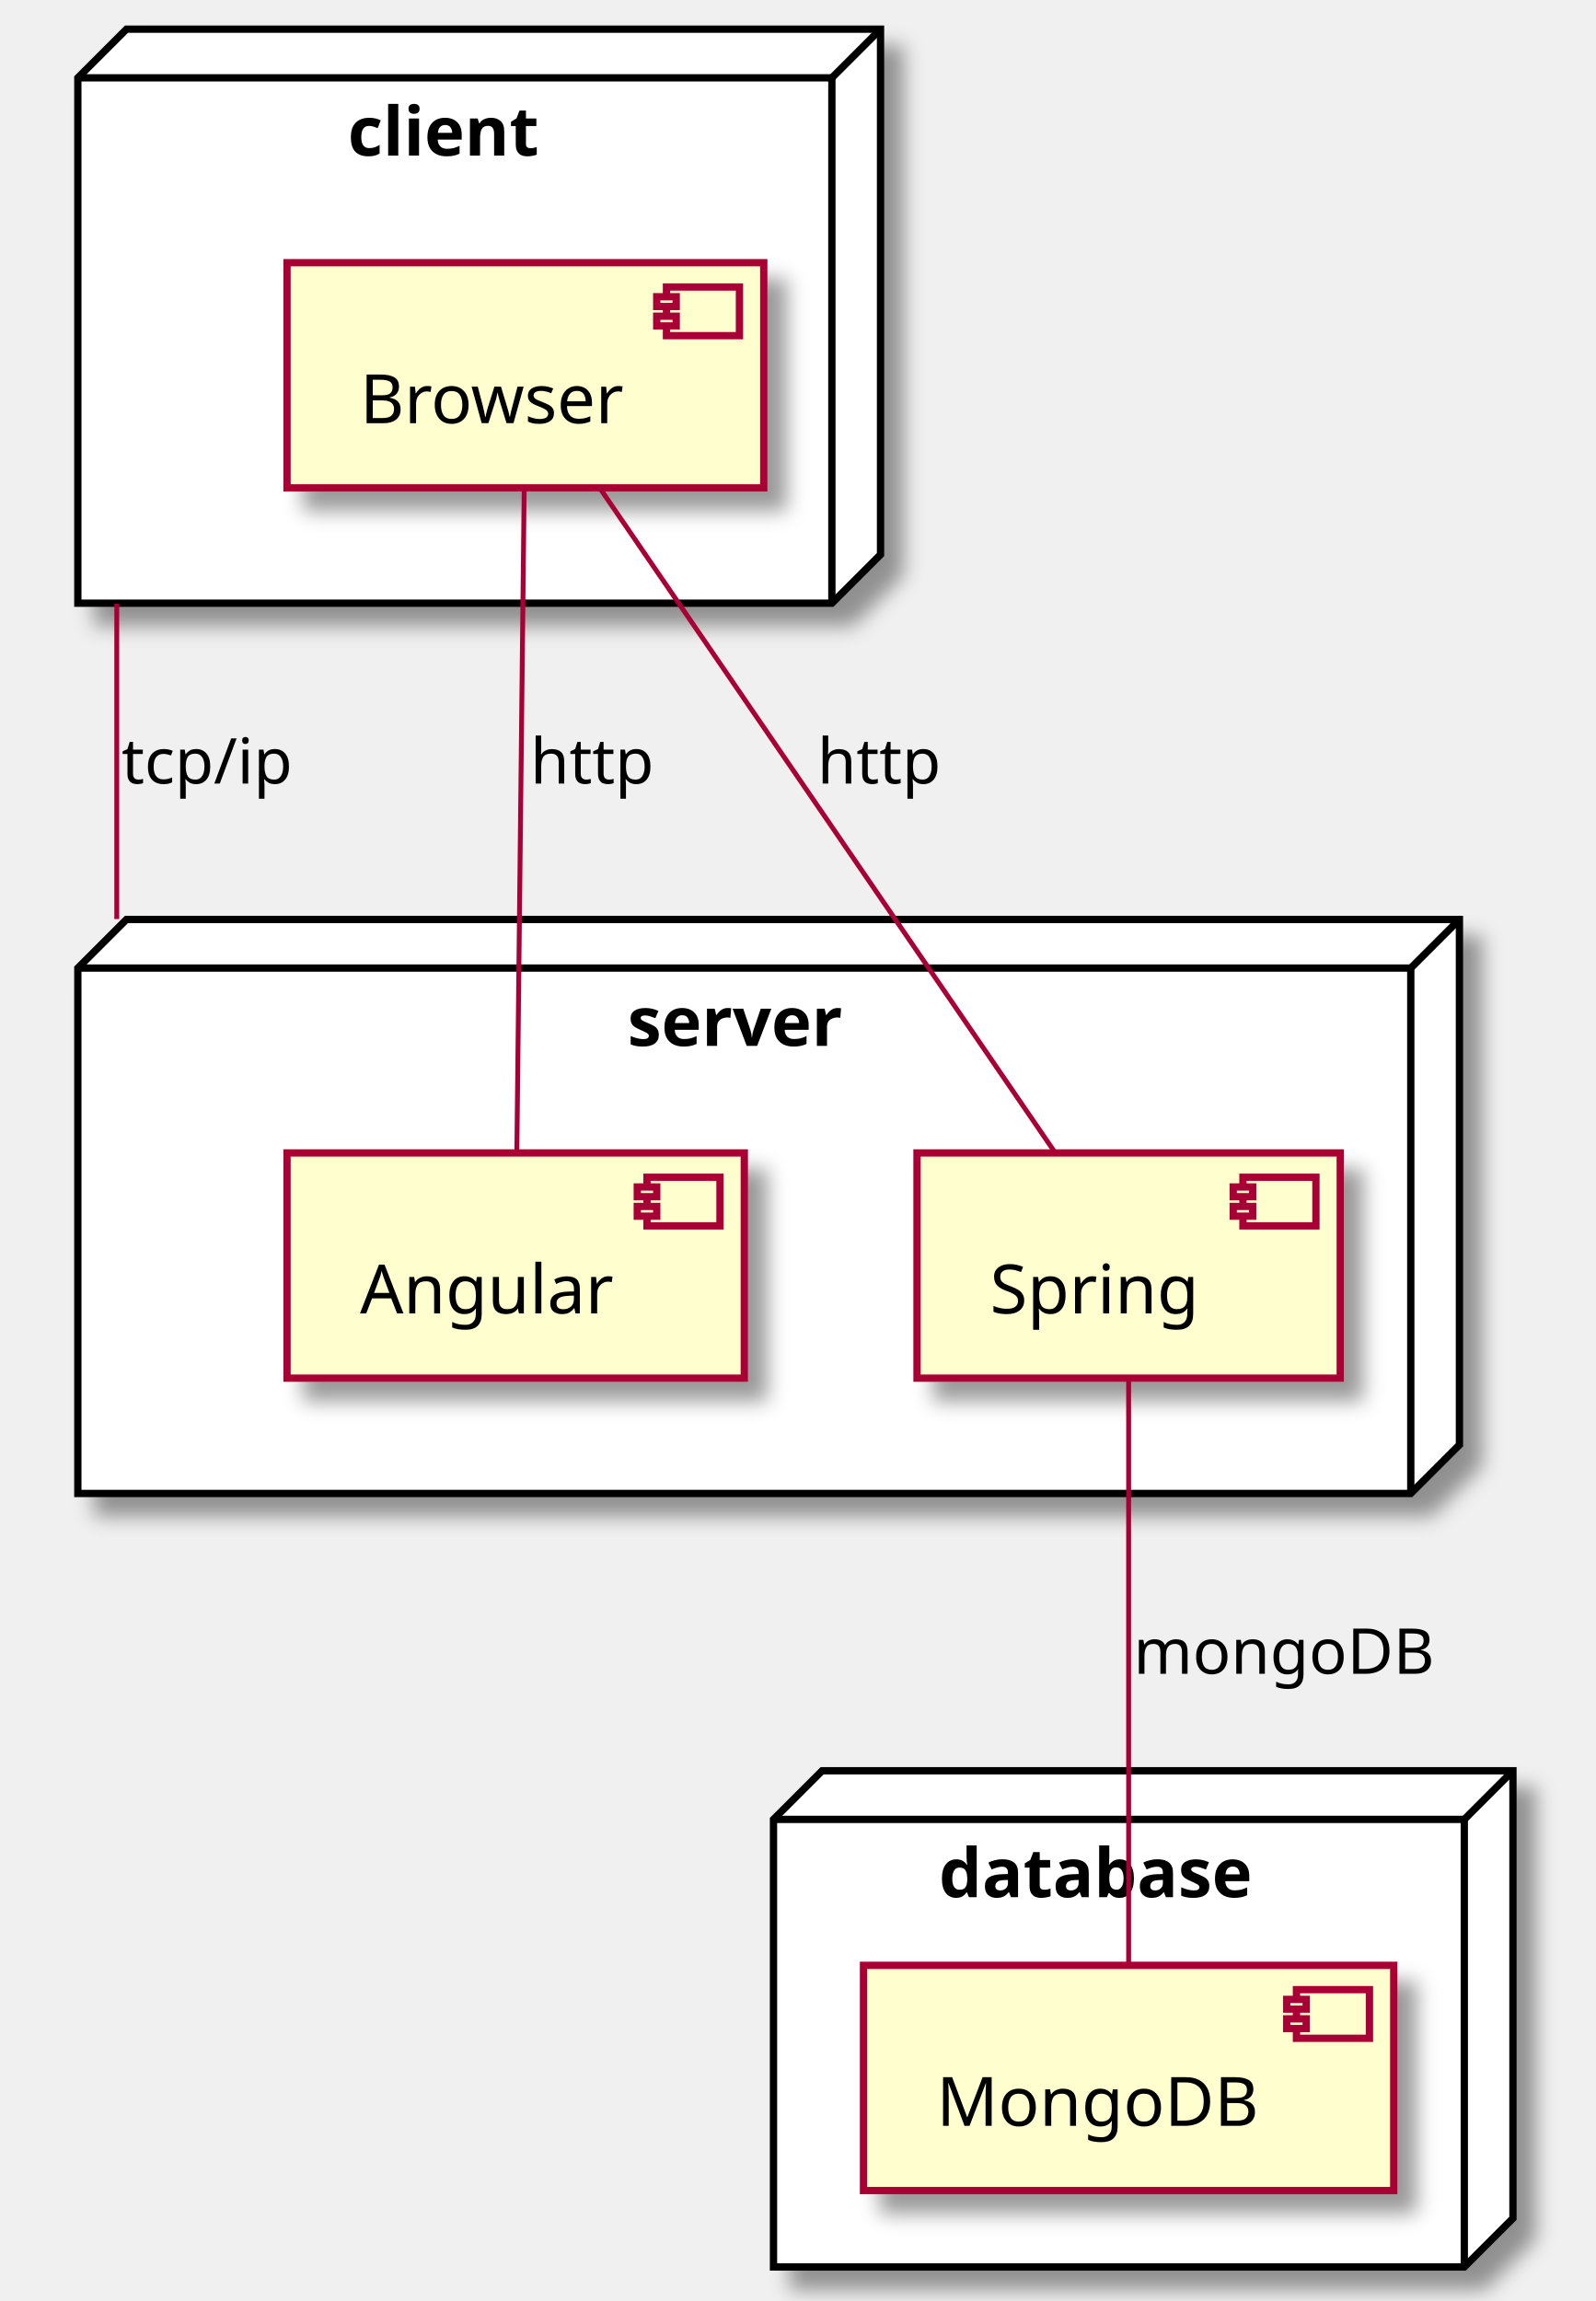
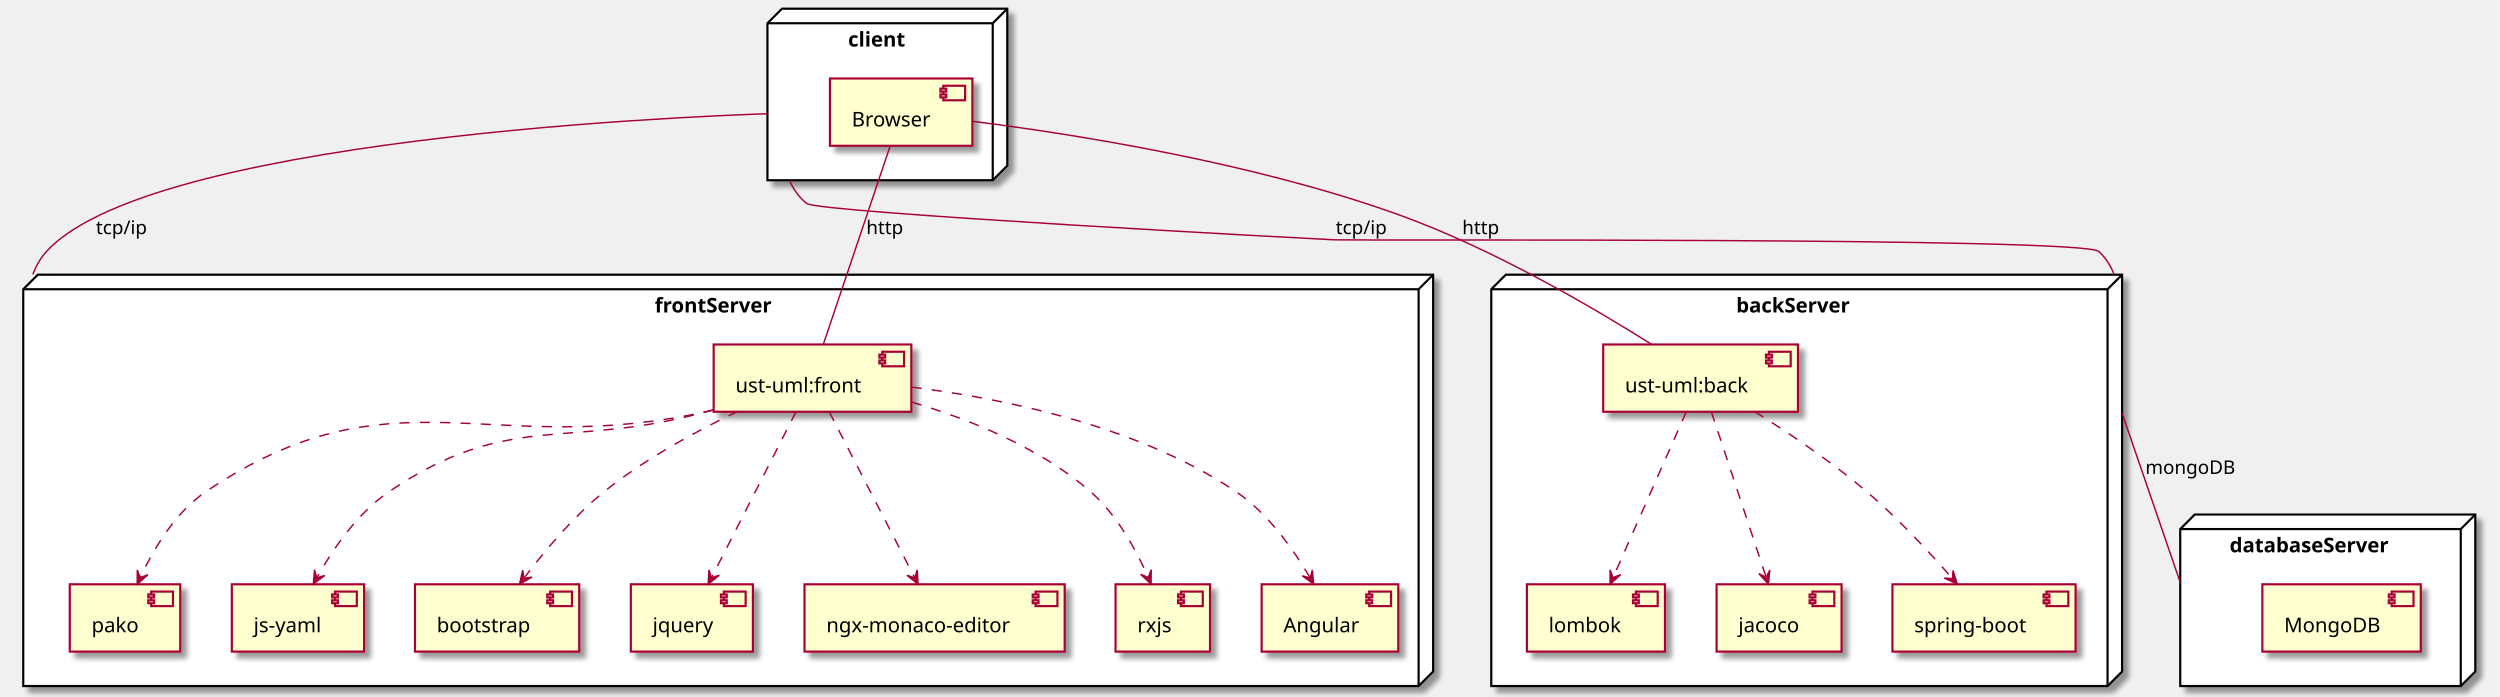
- <svg xmlns="http://www.w3.org/2000/svg" contentScriptType="application/ecmascript" contentStyleType="text/css" height="473px" preserveAspectRatio="none" style="width:328px;height:473px;background:#FFFFFF;" version="1.1" viewBox="0 0 328 473" width="328px" zoomAndPan="magnify">
+ <svg xmlns="http://www.w3.org/2000/svg" contentScriptType="application/ecmascript" contentStyleType="text/css" height="479px" preserveAspectRatio="none" style="width:1720px;height:479px;background:#FFFFFF;" version="1.1" viewBox="0 0 1720 479" width="1720px" zoomAndPan="magnify">
  <defs>
-     <filter height="300%" id="f2r0ipc8n3g4g" width="300%" x="-1" y="-1">
+     <filter height="300%" id="f1obkhejvijnz5" width="300%" x="-1" y="-1">
      <feGaussianBlur result="blurOut" stdDeviation="2.0" />
      <feColorMatrix in="blurOut" result="blurOut2" type="matrix" values="0 0 0 0 0 0 0 0 0 0 0 0 0 0 0 0 0 0 .4 0" />
      <feOffset dx="4.0" dy="4.0" in="blurOut2" result="blurOut3" />
      <feBlend in="SourceGraphic" in2="blurOut3" mode="normal" />
    </filter>
  </defs>
  <g>
-     <polygon fill="#FFFFFF" filter="url(#f2r0ipc8n3g4g)" points="16,16,26,6,181,6,181,114,171,124,16,124,16,16" style="stroke:#000000;stroke-width:1.5;" />
-     <line style="stroke:#000000;stroke-width:1.5;" x1="171" x2="181" y1="16" y2="6" />
-     <line style="stroke:#000000;stroke-width:1.5;" x1="16" x2="171" y1="16" y2="16" />
-     <line style="stroke:#000000;stroke-width:1.5;" x1="171" x2="171" y1="16" y2="124" />
-     <text fill="#000000" font-family="sans-serif" font-size="14" font-weight="bold" lengthAdjust="spacing" textLength="46" x="71.5" y="31.995">client</text>
-     <polygon fill="#FFFFFF" filter="url(#f2r0ipc8n3g4g)" points="16,199,26,189,300,189,300,297,290,307,16,307,16,199" style="stroke:#000000;stroke-width:1.5;" />
-     <line style="stroke:#000000;stroke-width:1.5;" x1="290" x2="300" y1="199" y2="189" />
-     <line style="stroke:#000000;stroke-width:1.5;" x1="16" x2="290" y1="199" y2="199" />
-     <line style="stroke:#000000;stroke-width:1.5;" x1="290" x2="290" y1="199" y2="307" />
-     <text fill="#000000" font-family="sans-serif" font-size="14" font-weight="bold" lengthAdjust="spacing" textLength="50" x="129" y="214.995">server</text>
-     <polygon fill="#FFFFFF" filter="url(#f2r0ipc8n3g4g)" points="159,374,169,364,311,364,311,456,301,466,159,466,159,374" style="stroke:#000000;stroke-width:1.5;" />
-     <line style="stroke:#000000;stroke-width:1.5;" x1="301" x2="311" y1="374" y2="364" />
-     <line style="stroke:#000000;stroke-width:1.5;" x1="159" x2="301" y1="374" y2="374" />
-     <line style="stroke:#000000;stroke-width:1.5;" x1="301" x2="301" y1="374" y2="466" />
-     <text fill="#000000" font-family="sans-serif" font-size="14" font-weight="bold" lengthAdjust="spacing" textLength="76" x="193" y="389.995">database</text>
-     <rect fill="#FEFECE" filter="url(#f2r0ipc8n3g4g)" height="46.297" style="stroke:#A80036;stroke-width:1.5;" width="98" x="59" y="54" />
-     <rect fill="#FEFECE" height="10" style="stroke:#A80036;stroke-width:1.5;" width="15" x="137" y="59" />
-     <rect fill="#FEFECE" height="2" style="stroke:#A80036;stroke-width:1.5;" width="4" x="135" y="61" />
-     <rect fill="#FEFECE" height="2" style="stroke:#A80036;stroke-width:1.5;" width="4" x="135" y="65" />
-     <text fill="#000000" font-family="sans-serif" font-size="14" lengthAdjust="spacing" textLength="58" x="74" y="86.995">Browser</text>
-     <rect fill="#FEFECE" filter="url(#f2r0ipc8n3g4g)" height="46.297" style="stroke:#A80036;stroke-width:1.5;" width="94" x="59" y="237" />
-     <rect fill="#FEFECE" height="10" style="stroke:#A80036;stroke-width:1.5;" width="15" x="133" y="242" />
-     <rect fill="#FEFECE" height="2" style="stroke:#A80036;stroke-width:1.5;" width="4" x="131" y="244" />
-     <rect fill="#FEFECE" height="2" style="stroke:#A80036;stroke-width:1.5;" width="4" x="131" y="248" />
-     <text fill="#000000" font-family="sans-serif" font-size="14" lengthAdjust="spacing" textLength="54" x="74" y="269.995">Angular</text>
-     <rect fill="#FEFECE" filter="url(#f2r0ipc8n3g4g)" height="46.297" style="stroke:#A80036;stroke-width:1.5;" width="87" x="188.5" y="237" />
-     <rect fill="#FEFECE" height="10" style="stroke:#A80036;stroke-width:1.5;" width="15" x="255.5" y="242" />
-     <rect fill="#FEFECE" height="2" style="stroke:#A80036;stroke-width:1.5;" width="4" x="253.5" y="244" />
-     <rect fill="#FEFECE" height="2" style="stroke:#A80036;stroke-width:1.5;" width="4" x="253.5" y="248" />
-     <text fill="#000000" font-family="sans-serif" font-size="14" lengthAdjust="spacing" textLength="47" x="203.5" y="269.995">Spring</text>
-     <rect fill="#FEFECE" filter="url(#f2r0ipc8n3g4g)" height="46.297" style="stroke:#A80036;stroke-width:1.5;" width="109" x="177.5" y="404" />
-     <rect fill="#FEFECE" height="10" style="stroke:#A80036;stroke-width:1.5;" width="15" x="266.5" y="409" />
-     <rect fill="#FEFECE" height="2" style="stroke:#A80036;stroke-width:1.5;" width="4" x="264.5" y="411" />
-     <rect fill="#FEFECE" height="2" style="stroke:#A80036;stroke-width:1.5;" width="4" x="264.5" y="415" />
-     <text fill="#000000" font-family="sans-serif" font-size="14" lengthAdjust="spacing" textLength="69" x="192.5" y="436.995">MongoDB</text>
-     <path d="M24,124.073 C24,124.376 24,124.68 24,124.984 C24,126.203 24,127.435 24,128.68 C24,131.169 24,133.709 24,136.289 C24,146.609 24,157.571 24,168.533 C24,174.014 24,179.495 24,184.895 C24,186.245 24,187.59 24,188.929 " fill="none" id="client-server" style="stroke:#A80036;stroke-width:1.0;" />
-     <text fill="#000000" font-family="sans-serif" font-size="13" lengthAdjust="spacing" textLength="35" x="25" y="161.067">tcp/ip</text>
-     <path d="M123.205,100.194 C147.068,135.027 193.045,202.138 216.865,236.908 " fill="none" id="Browser-Spring" style="stroke:#A80036;stroke-width:1.0;" />
-     <text fill="#000000" font-family="sans-serif" font-size="13" lengthAdjust="spacing" textLength="26" x="168" y="161.067">http</text>
-     <path d="M107.755,100.194 C107.37,135.027 106.628,202.138 106.244,236.908 " fill="none" id="Browser-Angular" style="stroke:#A80036;stroke-width:1.0;" />
-     <text fill="#000000" font-family="sans-serif" font-size="13" lengthAdjust="spacing" textLength="26" x="109" y="161.067">http</text>
-     <path d="M232,283.253 C232,314.832 232,372.307 232,403.837 " fill="none" id="Spring-MongoDB" style="stroke:#A80036;stroke-width:1.0;" />
-     <text fill="#000000" font-family="sans-serif" font-size="13" lengthAdjust="spacing" textLength="63" x="233" y="344.067">mongoDB</text>
+     <polygon fill="#FFFFFF" filter="url(#f1obkhejvijnz5)" points="528,16,538,6,693,6,693,114,683,124,528,124,528,16" style="stroke:#000000;stroke-width:1.5;" />
+     <line style="stroke:#000000;stroke-width:1.5;" x1="683" x2="693" y1="16" y2="6" />
+     <line style="stroke:#000000;stroke-width:1.5;" x1="528" x2="683" y1="16" y2="16" />
+     <line style="stroke:#000000;stroke-width:1.5;" x1="683" x2="683" y1="16" y2="124" />
+     <text fill="#000000" font-family="sans-serif" font-size="14" font-weight="bold" lengthAdjust="spacing" textLength="46" x="583.5" y="31.995">client</text>
+     <polygon fill="#FFFFFF" filter="url(#f1obkhejvijnz5)" points="16,199,26,189,986,189,986,462,976,472,16,472,16,199" style="stroke:#000000;stroke-width:1.5;" />
+     <line style="stroke:#000000;stroke-width:1.5;" x1="976" x2="986" y1="199" y2="189" />
+     <line style="stroke:#000000;stroke-width:1.5;" x1="16" x2="976" y1="199" y2="199" />
+     <line style="stroke:#000000;stroke-width:1.5;" x1="976" x2="976" y1="199" y2="472" />
+     <text fill="#000000" font-family="sans-serif" font-size="14" font-weight="bold" lengthAdjust="spacing" textLength="93" x="450.5" y="214.995">frontServer</text>
+     <polygon fill="#FFFFFF" filter="url(#f1obkhejvijnz5)" points="1026,199,1036,189,1460,189,1460,462,1450,472,1026,472,1026,199" style="stroke:#000000;stroke-width:1.5;" />
+     <line style="stroke:#000000;stroke-width:1.5;" x1="1450" x2="1460" y1="199" y2="189" />
+     <line style="stroke:#000000;stroke-width:1.5;" x1="1026" x2="1450" y1="199" y2="199" />
+     <line style="stroke:#000000;stroke-width:1.5;" x1="1450" x2="1450" y1="199" y2="472" />
+     <text fill="#000000" font-family="sans-serif" font-size="14" font-weight="bold" lengthAdjust="spacing" textLength="89" x="1194.5" y="214.995">backServer</text>
+     <polygon fill="#FFFFFF" filter="url(#f1obkhejvijnz5)" points="1500,364,1510,354,1703,354,1703,462,1693,472,1500,472,1500,364" style="stroke:#000000;stroke-width:1.5;" />
+     <line style="stroke:#000000;stroke-width:1.5;" x1="1693" x2="1703" y1="364" y2="354" />
+     <line style="stroke:#000000;stroke-width:1.5;" x1="1500" x2="1693" y1="364" y2="364" />
+     <line style="stroke:#000000;stroke-width:1.5;" x1="1693" x2="1693" y1="364" y2="472" />
+     <text fill="#000000" font-family="sans-serif" font-size="14" font-weight="bold" lengthAdjust="spacing" textLength="127" x="1534" y="379.995">databaseServer</text>
+     <rect fill="#FEFECE" filter="url(#f1obkhejvijnz5)" height="46.297" style="stroke:#A80036;stroke-width:1.5;" width="98" x="571" y="54" />
+     <rect fill="#FEFECE" height="10" style="stroke:#A80036;stroke-width:1.5;" width="15" x="649" y="59" />
+     <rect fill="#FEFECE" height="2" style="stroke:#A80036;stroke-width:1.5;" width="4" x="647" y="61" />
+     <rect fill="#FEFECE" height="2" style="stroke:#A80036;stroke-width:1.5;" width="4" x="647" y="65" />
+     <text fill="#000000" font-family="sans-serif" font-size="14" lengthAdjust="spacing" textLength="58" x="586" y="86.995">Browser</text>
+     <rect fill="#FEFECE" filter="url(#f1obkhejvijnz5)" height="46.297" style="stroke:#A80036;stroke-width:1.5;" width="136" x="491" y="237" />
+     <rect fill="#FEFECE" height="10" style="stroke:#A80036;stroke-width:1.5;" width="15" x="607" y="242" />
+     <rect fill="#FEFECE" height="2" style="stroke:#A80036;stroke-width:1.5;" width="4" x="605" y="244" />
+     <rect fill="#FEFECE" height="2" style="stroke:#A80036;stroke-width:1.5;" width="4" x="605" y="248" />
+     <text fill="#000000" font-family="sans-serif" font-size="14" lengthAdjust="spacing" textLength="96" x="506" y="269.995">ust-uml:front</text>
+     <rect fill="#FEFECE" filter="url(#f1obkhejvijnz5)" height="46.297" style="stroke:#A80036;stroke-width:1.5;" width="94" x="868" y="402" />
+     <rect fill="#FEFECE" height="10" style="stroke:#A80036;stroke-width:1.5;" width="15" x="942" y="407" />
+     <rect fill="#FEFECE" height="2" style="stroke:#A80036;stroke-width:1.5;" width="4" x="940" y="409" />
+     <rect fill="#FEFECE" height="2" style="stroke:#A80036;stroke-width:1.5;" width="4" x="940" y="413" />
+     <text fill="#000000" font-family="sans-serif" font-size="14" lengthAdjust="spacing" textLength="54" x="883" y="434.995">Angular</text>
+     <rect fill="#FEFECE" filter="url(#f1obkhejvijnz5)" height="46.297" style="stroke:#A80036;stroke-width:1.5;" width="76" x="48" y="402" />
+     <rect fill="#FEFECE" height="10" style="stroke:#A80036;stroke-width:1.5;" width="15" x="104" y="407" />
+     <rect fill="#FEFECE" height="2" style="stroke:#A80036;stroke-width:1.5;" width="4" x="102" y="409" />
+     <rect fill="#FEFECE" height="2" style="stroke:#A80036;stroke-width:1.5;" width="4" x="102" y="413" />
+     <text fill="#000000" font-family="sans-serif" font-size="14" lengthAdjust="spacing" textLength="36" x="63" y="434.995">pako</text>
+     <rect fill="#FEFECE" filter="url(#f1obkhejvijnz5)" height="46.297" style="stroke:#A80036;stroke-width:1.5;" width="91" x="159.5" y="402" />
+     <rect fill="#FEFECE" height="10" style="stroke:#A80036;stroke-width:1.5;" width="15" x="230.5" y="407" />
+     <rect fill="#FEFECE" height="2" style="stroke:#A80036;stroke-width:1.5;" width="4" x="228.5" y="409" />
+     <rect fill="#FEFECE" height="2" style="stroke:#A80036;stroke-width:1.5;" width="4" x="228.5" y="413" />
+     <text fill="#000000" font-family="sans-serif" font-size="14" lengthAdjust="spacing" textLength="51" x="174.5" y="434.995">js-yaml</text>
+     <rect fill="#FEFECE" filter="url(#f1obkhejvijnz5)" height="46.297" style="stroke:#A80036;stroke-width:1.5;" width="113" x="285.5" y="402" />
+     <rect fill="#FEFECE" height="10" style="stroke:#A80036;stroke-width:1.5;" width="15" x="378.5" y="407" />
+     <rect fill="#FEFECE" height="2" style="stroke:#A80036;stroke-width:1.5;" width="4" x="376.5" y="409" />
+     <rect fill="#FEFECE" height="2" style="stroke:#A80036;stroke-width:1.5;" width="4" x="376.5" y="413" />
+     <text fill="#000000" font-family="sans-serif" font-size="14" lengthAdjust="spacing" textLength="73" x="300.5" y="434.995">bootstrap</text>
+     <rect fill="#FEFECE" filter="url(#f1obkhejvijnz5)" height="46.297" style="stroke:#A80036;stroke-width:1.5;" width="84" x="434" y="402" />
+     <rect fill="#FEFECE" height="10" style="stroke:#A80036;stroke-width:1.5;" width="15" x="498" y="407" />
+     <rect fill="#FEFECE" height="2" style="stroke:#A80036;stroke-width:1.5;" width="4" x="496" y="409" />
+     <rect fill="#FEFECE" height="2" style="stroke:#A80036;stroke-width:1.5;" width="4" x="496" y="413" />
+     <text fill="#000000" font-family="sans-serif" font-size="14" lengthAdjust="spacing" textLength="44" x="449" y="434.995">jquery</text>
+     <rect fill="#FEFECE" filter="url(#f1obkhejvijnz5)" height="46.297" style="stroke:#A80036;stroke-width:1.5;" width="179" x="553.5" y="402" />
+     <rect fill="#FEFECE" height="10" style="stroke:#A80036;stroke-width:1.5;" width="15" x="712.5" y="407" />
+     <rect fill="#FEFECE" height="2" style="stroke:#A80036;stroke-width:1.5;" width="4" x="710.5" y="409" />
+     <rect fill="#FEFECE" height="2" style="stroke:#A80036;stroke-width:1.5;" width="4" x="710.5" y="413" />
+     <text fill="#000000" font-family="sans-serif" font-size="14" lengthAdjust="spacing" textLength="139" x="568.5" y="434.995">ngx-monaco-editor</text>
+     <rect fill="#FEFECE" filter="url(#f1obkhejvijnz5)" height="46.297" style="stroke:#A80036;stroke-width:1.5;" width="65" x="767.5" y="402" />
+     <rect fill="#FEFECE" height="10" style="stroke:#A80036;stroke-width:1.5;" width="15" x="812.5" y="407" />
+     <rect fill="#FEFECE" height="2" style="stroke:#A80036;stroke-width:1.5;" width="4" x="810.5" y="409" />
+     <rect fill="#FEFECE" height="2" style="stroke:#A80036;stroke-width:1.5;" width="4" x="810.5" y="413" />
+     <text fill="#000000" font-family="sans-serif" font-size="14" lengthAdjust="spacing" textLength="25" x="782.5" y="434.995">rxjs</text>
+     <rect fill="#FEFECE" filter="url(#f1obkhejvijnz5)" height="46.297" style="stroke:#A80036;stroke-width:1.5;" width="134" x="1103" y="237" />
+     <rect fill="#FEFECE" height="10" style="stroke:#A80036;stroke-width:1.5;" width="15" x="1217" y="242" />
+     <rect fill="#FEFECE" height="2" style="stroke:#A80036;stroke-width:1.5;" width="4" x="1215" y="244" />
+     <rect fill="#FEFECE" height="2" style="stroke:#A80036;stroke-width:1.5;" width="4" x="1215" y="248" />
+     <text fill="#000000" font-family="sans-serif" font-size="14" lengthAdjust="spacing" textLength="94" x="1118" y="269.995">ust-uml:back</text>
+     <rect fill="#FEFECE" filter="url(#f1obkhejvijnz5)" height="46.297" style="stroke:#A80036;stroke-width:1.5;" width="126" x="1302" y="402" />
+     <rect fill="#FEFECE" height="10" style="stroke:#A80036;stroke-width:1.5;" width="15" x="1408" y="407" />
+     <rect fill="#FEFECE" height="2" style="stroke:#A80036;stroke-width:1.5;" width="4" x="1406" y="409" />
+     <rect fill="#FEFECE" height="2" style="stroke:#A80036;stroke-width:1.5;" width="4" x="1406" y="413" />
+     <text fill="#000000" font-family="sans-serif" font-size="14" lengthAdjust="spacing" textLength="86" x="1317" y="434.995">spring-boot</text>
+     <rect fill="#FEFECE" filter="url(#f1obkhejvijnz5)" height="46.297" style="stroke:#A80036;stroke-width:1.5;" width="95" x="1050.5" y="402" />
+     <rect fill="#FEFECE" height="10" style="stroke:#A80036;stroke-width:1.5;" width="15" x="1125.5" y="407" />
+     <rect fill="#FEFECE" height="2" style="stroke:#A80036;stroke-width:1.5;" width="4" x="1123.5" y="409" />
+     <rect fill="#FEFECE" height="2" style="stroke:#A80036;stroke-width:1.5;" width="4" x="1123.5" y="413" />
+     <text fill="#000000" font-family="sans-serif" font-size="14" lengthAdjust="spacing" textLength="55" x="1065.5" y="434.995">lombok</text>
+     <rect fill="#FEFECE" filter="url(#f1obkhejvijnz5)" height="46.297" style="stroke:#A80036;stroke-width:1.5;" width="86" x="1181" y="402" />
+     <rect fill="#FEFECE" height="10" style="stroke:#A80036;stroke-width:1.5;" width="15" x="1247" y="407" />
+     <rect fill="#FEFECE" height="2" style="stroke:#A80036;stroke-width:1.5;" width="4" x="1245" y="409" />
+     <rect fill="#FEFECE" height="2" style="stroke:#A80036;stroke-width:1.5;" width="4" x="1245" y="413" />
+     <text fill="#000000" font-family="sans-serif" font-size="14" lengthAdjust="spacing" textLength="46" x="1196" y="434.995">jacoco</text>
+     <rect fill="#FEFECE" filter="url(#f1obkhejvijnz5)" height="46.297" style="stroke:#A80036;stroke-width:1.5;" width="109" x="1556.5" y="402" />
+     <rect fill="#FEFECE" height="10" style="stroke:#A80036;stroke-width:1.5;" width="15" x="1645.5" y="407" />
+     <rect fill="#FEFECE" height="2" style="stroke:#A80036;stroke-width:1.5;" width="4" x="1643.5" y="409" />
+     <rect fill="#FEFECE" height="2" style="stroke:#A80036;stroke-width:1.5;" width="4" x="1643.5" y="413" />
+     <text fill="#000000" font-family="sans-serif" font-size="14" lengthAdjust="spacing" textLength="69" x="1571.5" y="434.995">MongoDB</text>
+     <path d="M627.135,266.345 C689.655,274.032 782.526,292.712 850,338 C872.205,352.904 889.872,377.963 901.15,397.198 " fill="none" id="front-to-Angular" style="stroke:#A80036;stroke-width:1.0;stroke-dasharray:7.0,7.0;" />
+     <polygon fill="#A80036" points="903.878,401.953,902.869,392.156,901.39,397.616,895.93,396.137,903.878,401.953" style="stroke:#A80036;stroke-width:1.0;" />
+     <path d="M490.856,282.117 C489.562,282.422 488.276,282.717 487,283 C335.424,316.666 271.045,251.652 142,338 C120.705,352.249 105.663,377.629 96.569,397.137 " fill="none" id="front-to-pako" style="stroke:#A80036;stroke-width:1.0;stroke-dasharray:7.0,7.0;" />
+     <polygon fill="#A80036" points="94.385,401.96,101.741,395.411,96.447,397.405,94.453,392.111,94.385,401.96" style="stroke:#A80036;stroke-width:1.0;" />
+     <path d="M490.809,281.932 C489.53,282.293 488.259,282.65 487,283 C390.315,309.894 351.261,281.974 268,338 C246.059,352.764 228.983,377.84 218.178,397.116 " fill="none" id="front-to-yaml" style="stroke:#A80036;stroke-width:1.0;stroke-dasharray:7.0,7.0;" />
+     <polygon fill="#A80036" points="215.567,401.882,223.4,395.912,217.97,397.498,216.384,392.067,215.567,401.882" style="stroke:#A80036;stroke-width:1.0;" />
+     <path d="M507.585,283.021 C479.043,296.589 443.8,315.652 416,338 C394.449,355.324 374.281,379.51 360.46,397.821 " fill="none" id="front-to-bootstrap" style="stroke:#A80036;stroke-width:1.0;stroke-dasharray:7.0,7.0;" />
+     <polygon fill="#A80036" points="357.436,401.87,366.027,397.054,360.429,397.864,359.618,392.266,357.436,401.87" style="stroke:#A80036;stroke-width:1.0;" />
+     <path d="M547.633,283.323 C532.484,313.074 505.711,365.651 489.536,397.416 " fill="none" id="front-to-jquery" style="stroke:#A80036;stroke-width:1.0;stroke-dasharray:7.0,7.0;" />
+     <polygon fill="#A80036" points="487.229,401.947,494.877,395.742,489.498,397.491,487.748,392.112,487.229,401.947" style="stroke:#A80036;stroke-width:1.0;" />
+     <path d="M570.504,283.323 C585.836,313.074 612.931,365.651 629.301,397.416 " fill="none" id="front-to-monaco" style="stroke:#A80036;stroke-width:1.0;stroke-dasharray:7.0,7.0;" />
+     <polygon fill="#A80036" points="631.635,401.947,631.068,392.114,629.345,397.502,623.957,395.779,631.635,401.947" style="stroke:#A80036;stroke-width:1.0;" />
+     <path d="M627.183,276.621 C666.534,288.342 714.999,307.691 750,338 C768.415,353.946 781.716,378.427 789.948,397.198 " fill="none" id="front-to-rxjs" style="stroke:#A80036;stroke-width:1.0;stroke-dasharray:7.0,7.0;" />
+     <polygon fill="#A80036" points="791.932,401.838,792.073,391.99,789.967,397.24,784.717,395.134,791.932,401.838" style="stroke:#A80036;stroke-width:1.0;" />
+     <path d="M1207.16,283.158 C1230.2,297.594 1259.89,317.5 1284,338 C1305.64,356.405 1327.58,380.072 1343.16,397.918 " fill="none" id="back-to-spring" style="stroke:#A80036;stroke-width:1.0;stroke-dasharray:7.0,7.0;" />
+     <polygon fill="#A80036" points="1346.58,401.863,1343.697,392.445,1343.301,398.088,1337.658,397.692,1346.58,401.863" style="stroke:#A80036;stroke-width:1.0;" />
+     <path d="M1160.14,283.323 C1147.05,312.952 1123.96,365.221 1109.92,397.025 " fill="none" id="back-to-lombok" style="stroke:#A80036;stroke-width:1.0;stroke-dasharray:7.0,7.0;" />
+     <polygon fill="#A80036" points="1107.74,401.947,1115.037,395.332,1109.761,397.374,1107.719,392.098,1107.74,401.947" style="stroke:#A80036;stroke-width:1.0;" />
+     <path d="M1177.4,283.323 C1187.21,312.952 1204.53,365.221 1215.06,397.025 " fill="none" id="back-to-jacoco" style="stroke:#A80036;stroke-width:1.0;stroke-dasharray:7.0,7.0;" />
+     <polygon fill="#A80036" points="1216.69,401.947,1217.654,392.145,1215.116,397.201,1210.061,394.663,1216.69,401.947" style="stroke:#A80036;stroke-width:1.0;" />
+     <path d="M543.183,124.272 C543.229,124.371 543.275,124.47 543.321,124.569 C543.506,124.966 543.696,125.359 543.89,125.751 C544.278,126.533 544.685,127.306 545.11,128.066 C545.961,129.586 546.888,131.057 547.898,132.463 C549.917,135.276 552.267,137.83 555,140 C562.915,146.285 907.902,164.576 918,165 C932.6,165.613 1433.27,163.076 1444,173 C1447.467,176.208 1450.203,179.929 1452.334,183.987 C1452.866,185.002 1453.361,186.037 1453.82,187.092 C1454.05,187.619 1454.271,188.15 1454.483,188.686 " fill="none" id="client-backServer" style="stroke:#A80036;stroke-width:1.0;" />
+     <text fill="#000000" font-family="sans-serif" font-size="13" lengthAdjust="spacing" textLength="35" x="919" y="161.067">tcp/ip</text>
+     <path d="M527.916,78.248 C527.667,78.256 527.411,78.264 527.151,78.273 C526.108,78.309 524.979,78.348 523.765,78.392 C521.339,78.478 518.577,78.582 515.504,78.703 C503.208,79.19 485.918,79.968 465.116,81.159 C423.513,83.541 367.866,87.572 310.045,94.21 C194.404,107.487 70.067,131.194 32,173 C28.87,176.437 26.381,180.303 24.424,184.443 C23.934,185.478 23.478,186.53 23.053,187.597 C22.947,187.864 22.843,188.131 22.741,188.4 C22.69,188.534 22.639,188.669 22.589,188.803 " fill="none" id="client-frontServer" style="stroke:#A80036;stroke-width:1.0;" />
+     <text fill="#000000" font-family="sans-serif" font-size="13" lengthAdjust="spacing" textLength="35" x="66" y="161.067">tcp/ip</text>
+     <path d="M669.216,83.476 C736.944,92.028 861.972,111.492 963,148 C1027.43,171.283 1096.44,211.811 1136.28,236.922 " fill="none" id="Browser-back" style="stroke:#A80036;stroke-width:1.0;" />
+     <text fill="#000000" font-family="sans-serif" font-size="13" lengthAdjust="spacing" textLength="26" x="1006" y="161.067">http</text>
+     <path d="M612.52,100.194 C600.781,135.027 578.164,202.138 566.445,236.908 " fill="none" id="Browser-front" style="stroke:#A80036;stroke-width:1.0;" />
+     <text fill="#000000" font-family="sans-serif" font-size="13" lengthAdjust="spacing" textLength="26" x="596" y="161.067">http</text>
+     <path d="M1460.064,284.472 C1460.141,284.697 1460.219,284.922 1460.297,285.149 C1460.609,286.057 1460.927,286.983 1461.251,287.928 C1466.444,303.041 1473.228,322.787 1480.011,342.53 C1486.794,362.273 1493.577,382.014 1498.765,397.118 C1499.09,398.062 1499.408,398.988 1499.719,399.895 C1499.797,400.121 1499.875,400.347 1499.952,400.571 " fill="none" id="backServer-databaseServer" style="stroke:#A80036;stroke-width:1.0;" />
+     <text fill="#000000" font-family="sans-serif" font-size="13" lengthAdjust="spacing" textLength="63" x="1476" y="326.067">mongoDB</text>
  </g>
</svg>
